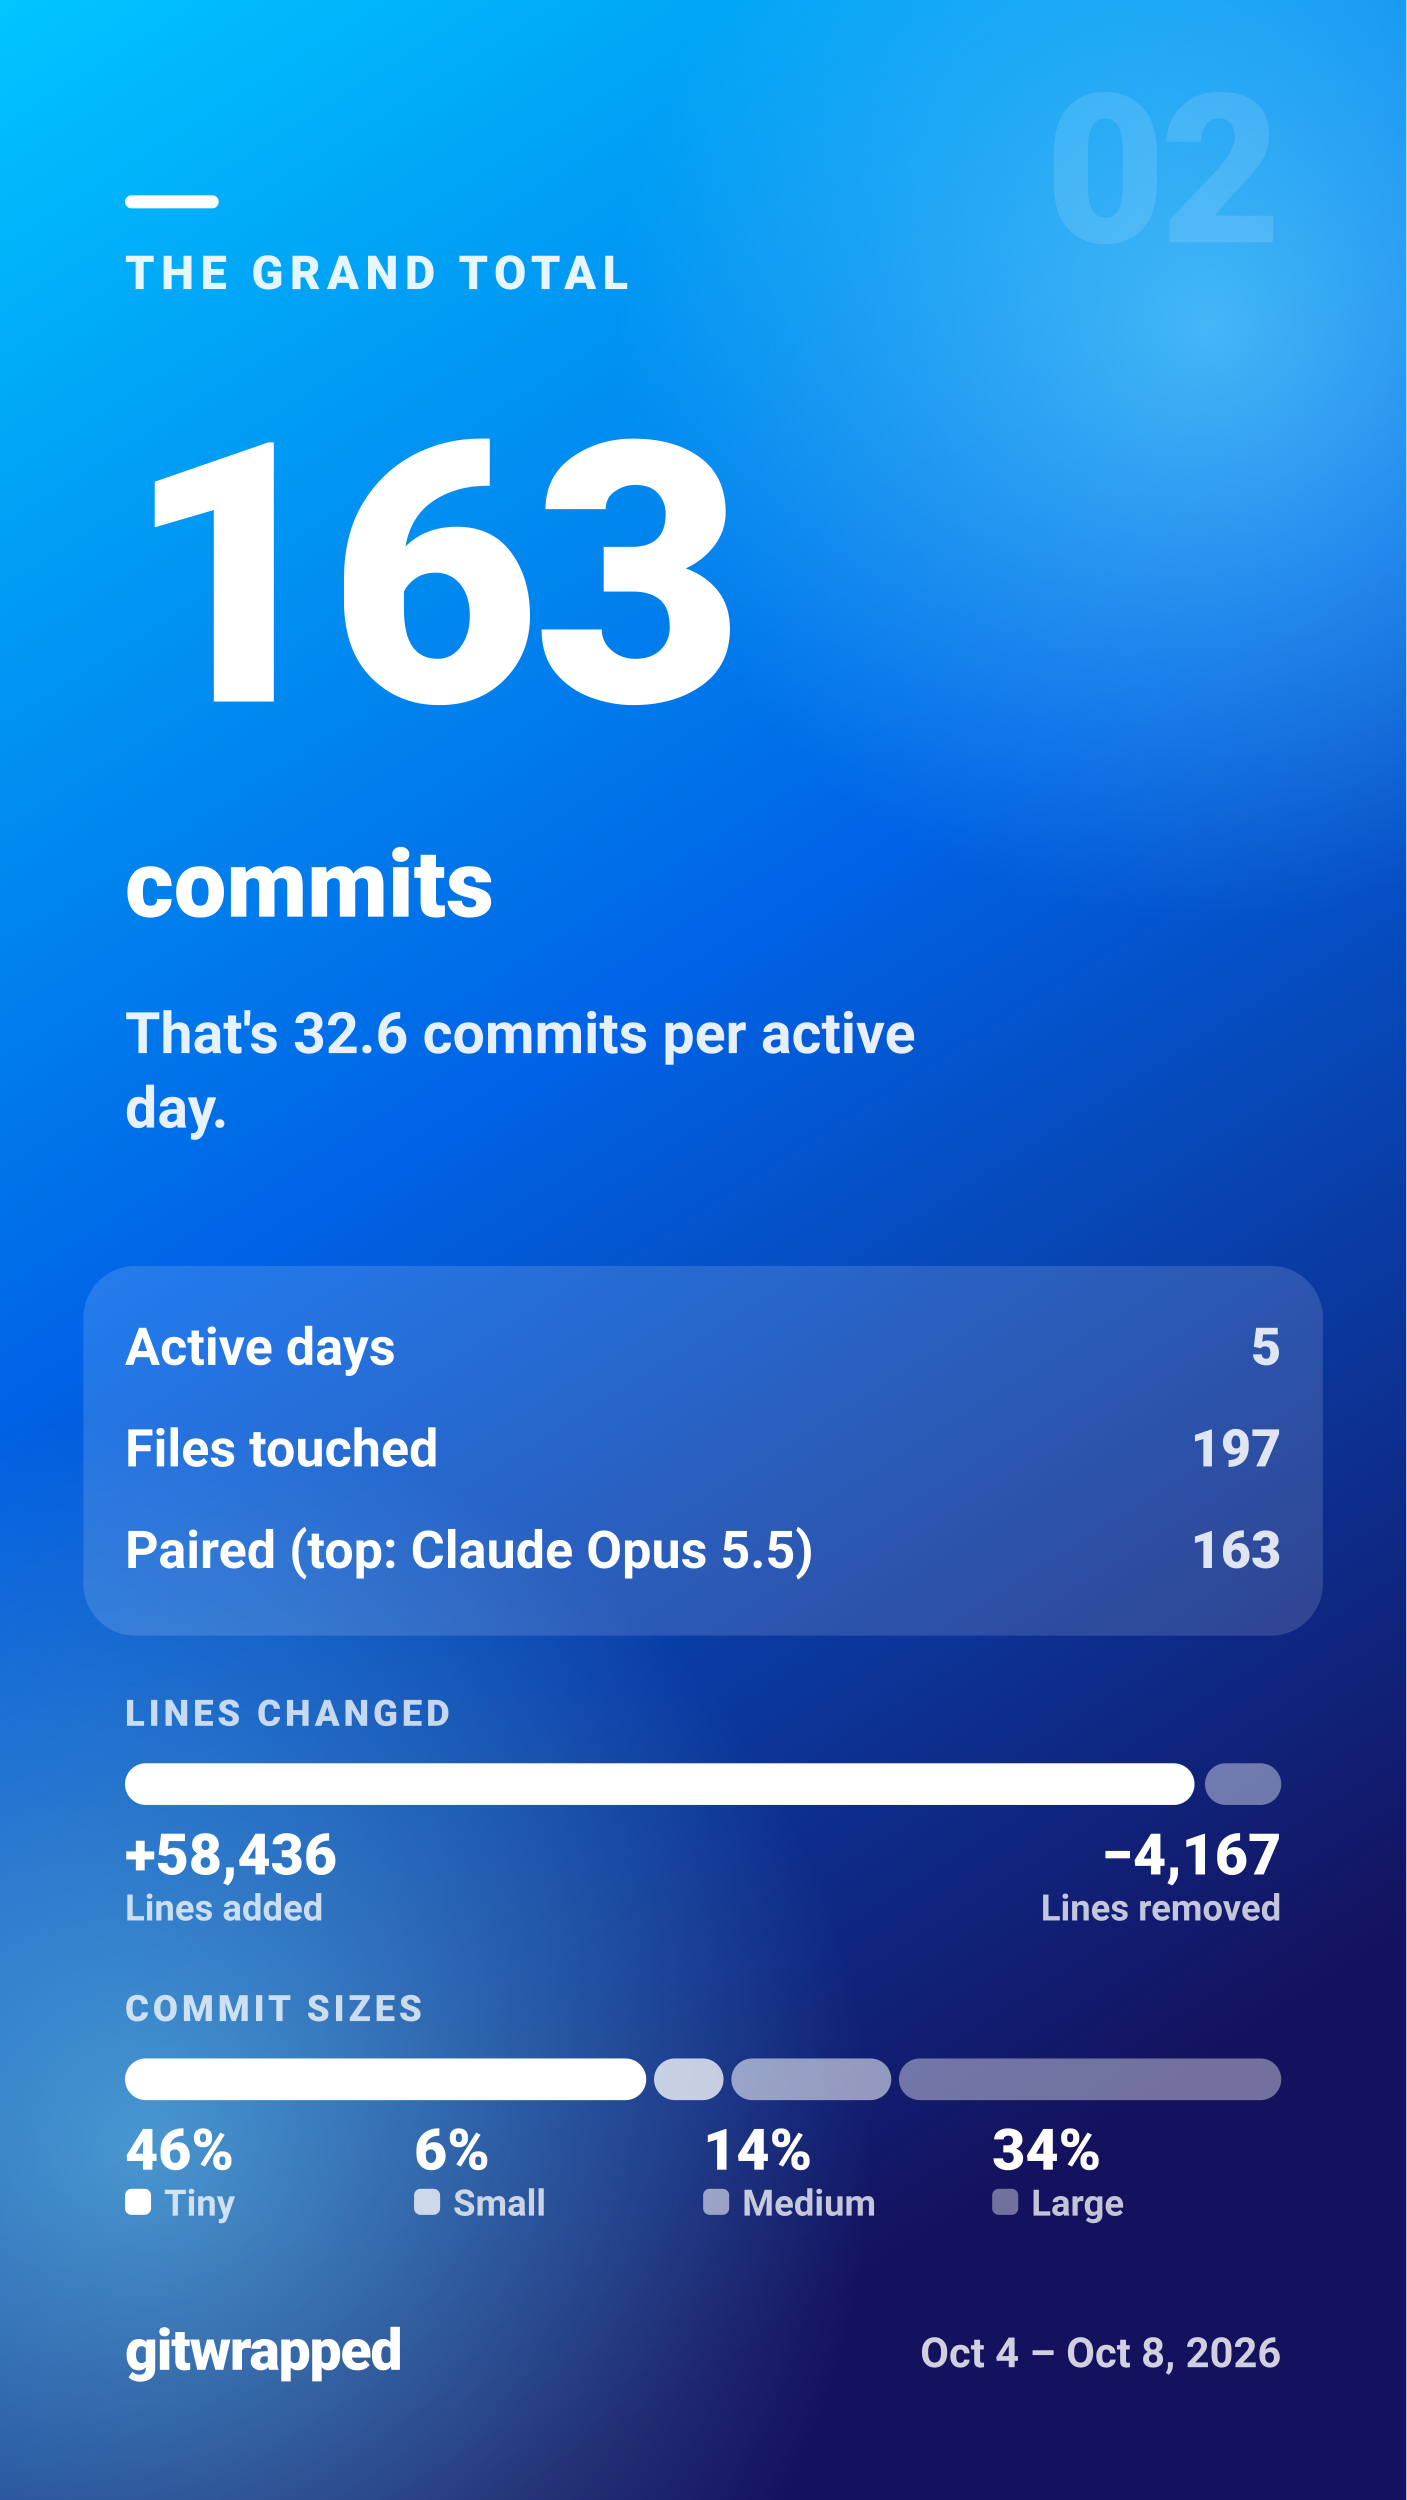
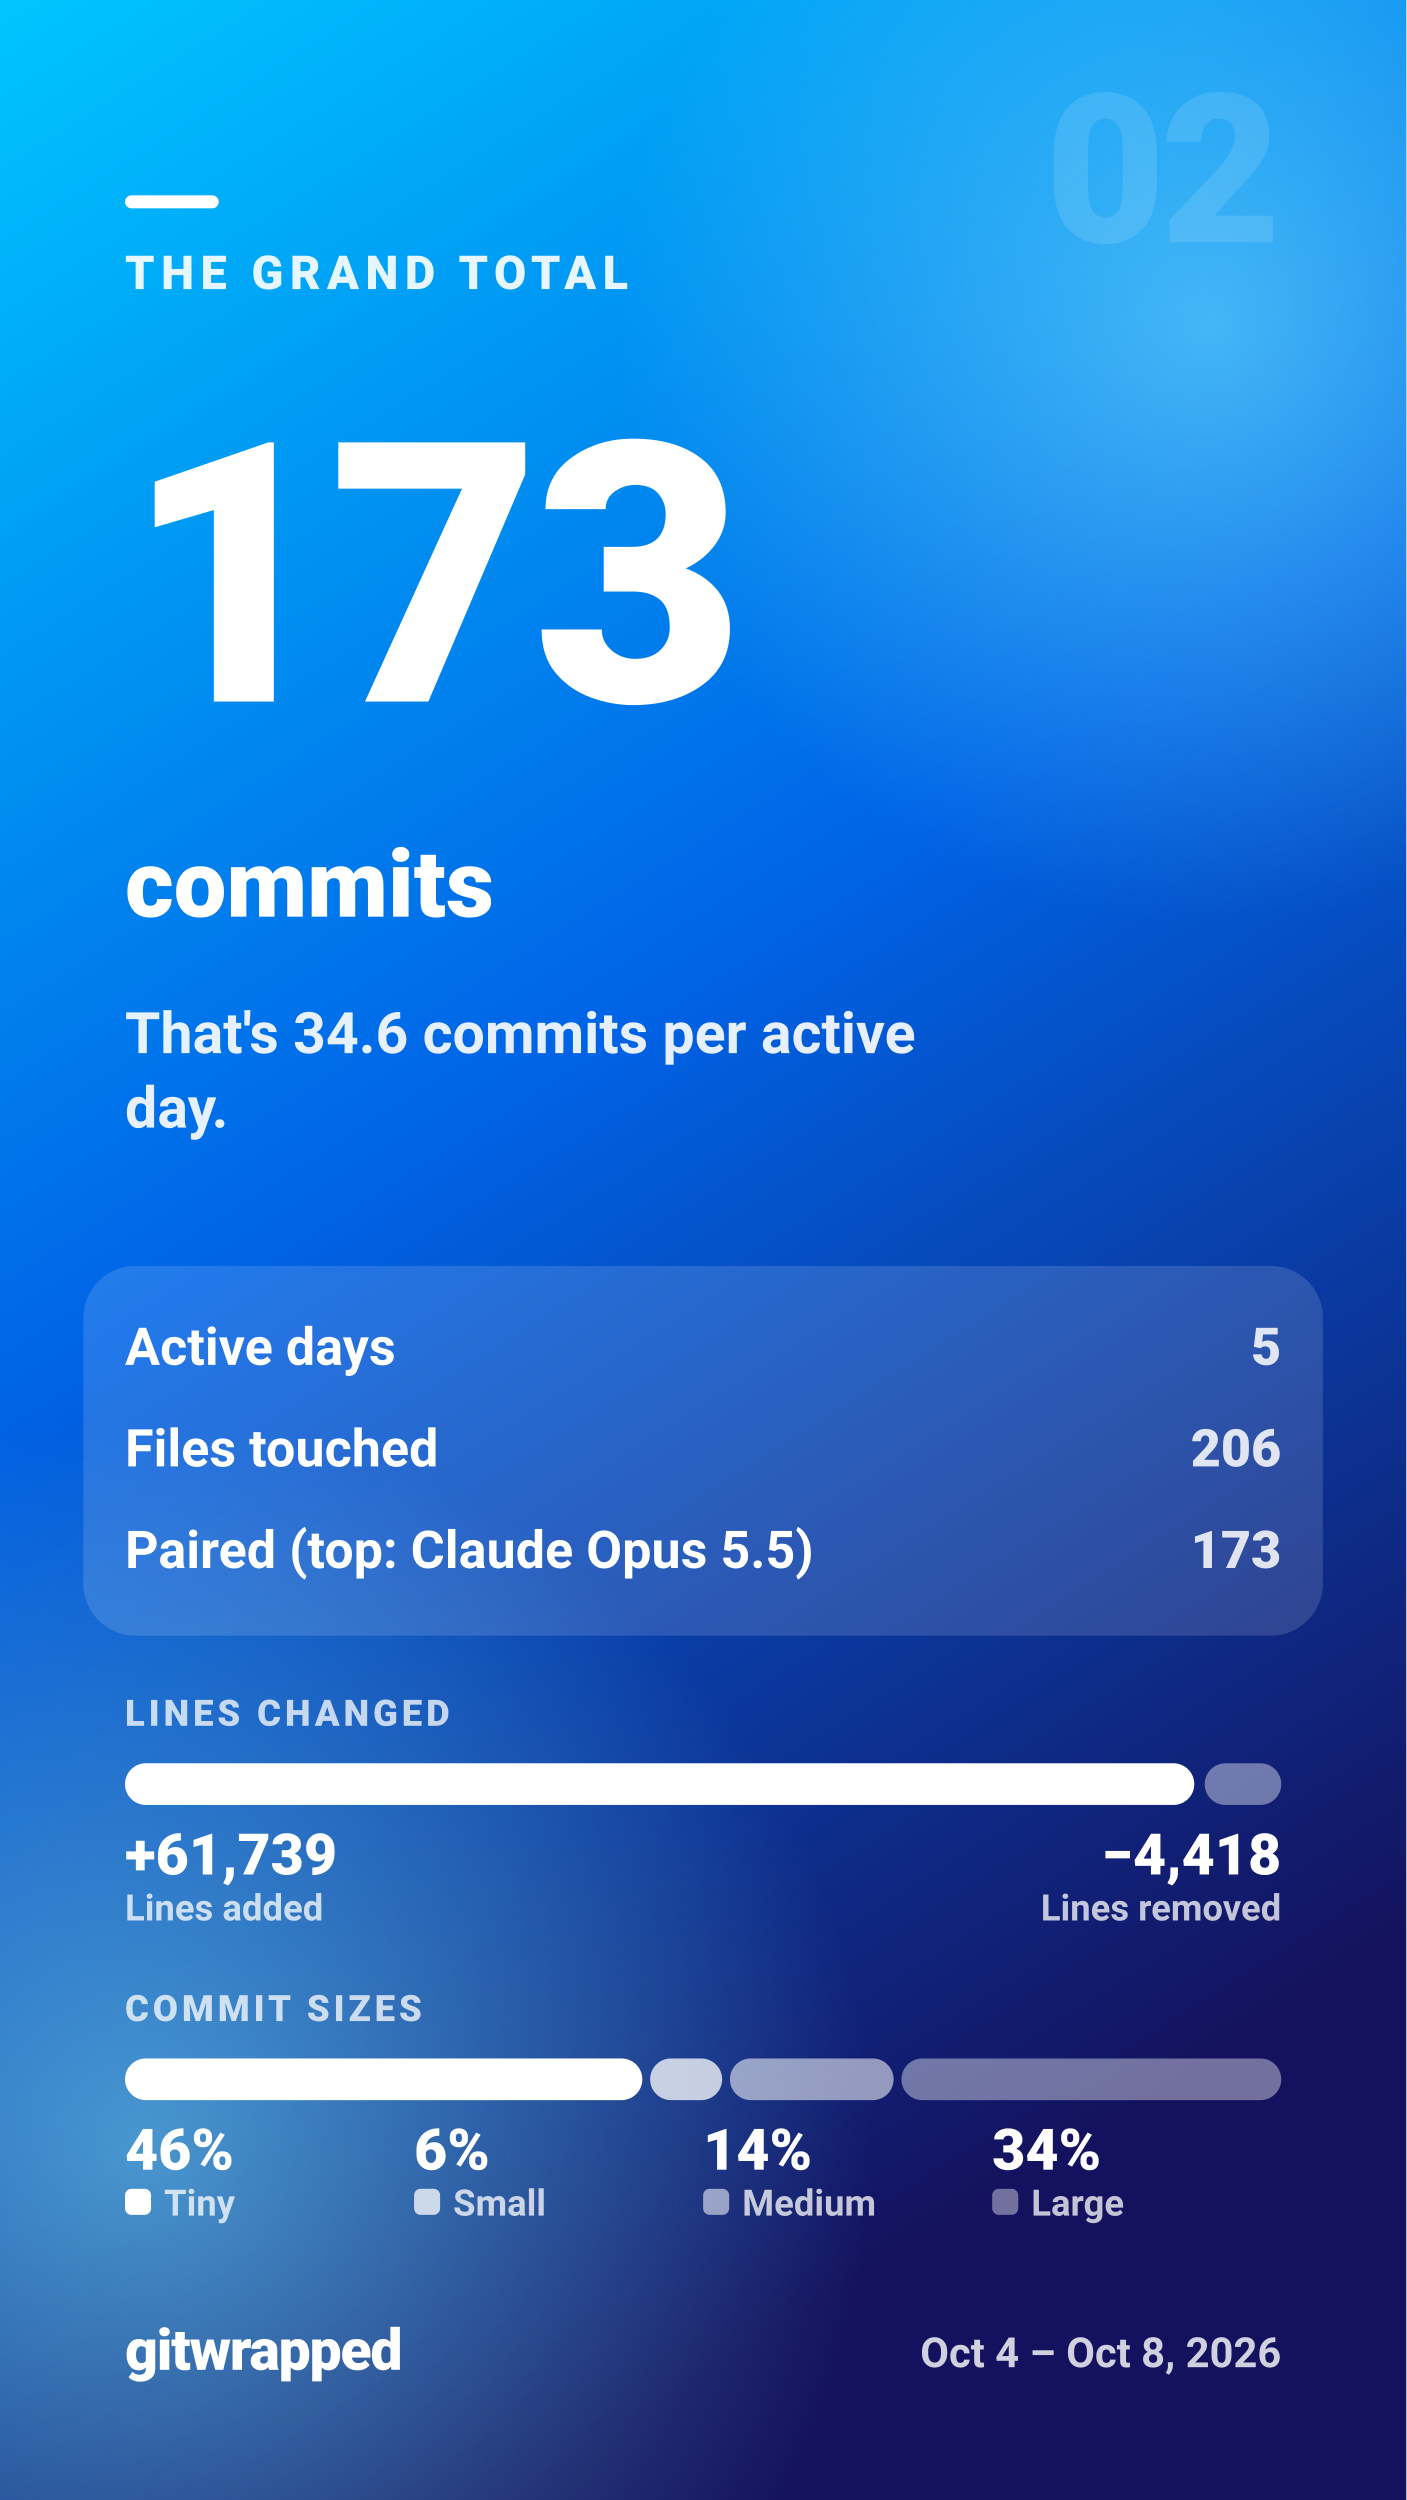
- <svg xmlns="http://www.w3.org/2000/svg" width="1080" height="1920" viewBox="0 0 1080 1920" role="img" aria-label="THE GRAND TOTAL — 163 — commits">
+ <svg xmlns="http://www.w3.org/2000/svg" width="1080" height="1920" viewBox="0 0 1080 1920" role="img" aria-label="THE GRAND TOTAL — 173 — commits">
  <defs>
    <linearGradient id="gw-totals-bg" x1="0" y1="0" x2="0.35" y2="1">
      <stop offset="0.00" stop-color="#00c6ff" />
      <stop offset="0.50" stop-color="#0063e6" />
      <stop offset="1.00" stop-color="#14125e" />
    </linearGradient>
    <radialGradient id="gw-totals-glow">
      <stop offset="0" stop-color="#7ae8ff" stop-opacity="0.55" />
      <stop offset="1" stop-color="#7ae8ff" stop-opacity="0" />
    </radialGradient>
  </defs>
  <rect width="1080" height="1920" fill="url(#gw-totals-bg)" />
  <circle cx="930" cy="250" r="460" fill="url(#gw-totals-glow)" />
  <circle cx="110" cy="1650" r="560" fill="url(#gw-totals-glow)" />
  <g fill="#ffffff" font-family="system-ui, -apple-system, 'Segoe UI', Roboto, Helvetica, Arial, sans-serif">
    <text x="984" y="186" font-size="160" font-weight="900" fill-opacity="0.12" text-anchor="end" letter-spacing="-4">02</text>
    <rect x="96" y="150" width="72" height="10" rx="5" fill="#ffffff" />
    <text x="96" y="222" font-size="36" font-weight="800" fill-opacity="0.9" letter-spacing="5">THE GRAND TOTAL</text>
-     <text x="96" y="538.8" font-size="280" font-weight="900" letter-spacing="-5.6">163</text>
+     <text x="96" y="538.8" font-size="280" font-weight="900" letter-spacing="-5.6">173</text>
    <text x="96" y="704" font-size="72" font-weight="800">commits</text>
-     <text x="96" y="808.8" font-size="44" font-weight="600" fill-opacity="0.9">That's 32.6 commits per active</text>
+     <text x="96" y="808.8" font-size="44" font-weight="600" fill-opacity="0.9">That's 34.6 commits per active</text>
    <text x="96" y="866" font-size="44" font-weight="600" fill-opacity="0.9">day.</text>
    <rect x="64" y="972.2" width="952" height="284" rx="40" fill="#ffffff" fill-opacity="0.14" />
    <text x="96" y="1048.2" font-size="40" font-weight="700">Active days</text>
    <text x="984" y="1048.2" font-size="40" font-weight="800" fill-opacity="0.85" text-anchor="end">5</text>
    <text x="96" y="1126.2" font-size="40" font-weight="700">Files touched</text>
-     <text x="984" y="1126.2" font-size="40" font-weight="800" fill-opacity="0.85" text-anchor="end">197</text>
+     <text x="984" y="1126.2" font-size="40" font-weight="800" fill-opacity="0.85" text-anchor="end">206</text>
    <text x="96" y="1204.2" font-size="40" font-weight="700">Paired (top: Claude Opus 5.5)</text>
-     <text x="984" y="1204.2" font-size="40" font-weight="800" fill-opacity="0.85" text-anchor="end">163</text>
+     <text x="984" y="1204.2" font-size="40" font-weight="800" fill-opacity="0.85" text-anchor="end">173</text>
    <text x="96" y="1325.4" font-size="28" font-weight="800" fill-opacity="0.75" letter-spacing="3">LINES CHANGED</text>
-     <rect x="96" y="1354.2" width="821.4" height="32" rx="16" />
-     <rect x="925.4" y="1354.2" width="58.6" height="32" rx="16" fill-opacity="0.4" />
+     <rect x="96" y="1354.2" width="821.2" height="32" rx="16" />
+     <rect x="925.2" y="1354.2" width="58.8" height="32" rx="16" fill-opacity="0.4" />
    <text x="96" y="1474.9" font-size="28" font-weight="700" fill-opacity="0.75">Lines added</text>
-     <text x="96" y="1439.6" font-size="44" font-weight="900">+58,436</text>
+     <text x="96" y="1439.6" font-size="44" font-weight="900">+61,739</text>
    <text x="984" y="1474.9" font-size="28" font-weight="700" fill-opacity="0.75" text-anchor="end">Lines removed</text>
-     <text x="984" y="1439.6" font-size="44" font-weight="900" text-anchor="end">−4,167</text>
+     <text x="984" y="1439.6" font-size="44" font-weight="900" text-anchor="end">−4,418</text>
    <text x="96" y="1552.2" font-size="28" font-weight="800" fill-opacity="0.75" letter-spacing="3">COMMIT SIZES</text>
-     <rect x="96" y="1580.9" width="400.3" height="32" rx="16" />
-     <rect x="502.3" y="1580.9" width="53.4" height="32" rx="16" fill-opacity="0.75" />
-     <rect x="561.7" y="1580.9" width="122.8" height="32" rx="16" fill-opacity="0.55" />
-     <rect x="690.4" y="1580.9" width="293.6" height="32" rx="16" fill-opacity="0.4" />
+     <rect x="96" y="1580.9" width="397.3" height="32" rx="16" />
+     <rect x="499.3" y="1580.9" width="55.3" height="32" rx="16" fill-opacity="0.75" />
+     <rect x="560.6" y="1580.9" width="125.7" height="32" rx="16" fill-opacity="0.55" />
+     <rect x="692.3" y="1580.9" width="291.7" height="32" rx="16" fill-opacity="0.4" />
    <g>
      <text x="96" y="1666.3" font-size="44" font-weight="900">46%</text>
      <rect x="96" y="1681" width="20" height="20" rx="5" />
      <text x="126" y="1701.6" font-size="28" font-weight="700" fill-opacity="0.75">Tiny</text>
    </g>
    <g>
      <text x="318" y="1666.3" font-size="44" font-weight="900">6%</text>
      <rect x="318" y="1681" width="20" height="20" rx="5" fill-opacity="0.75" />
      <text x="348" y="1701.6" font-size="28" font-weight="700" fill-opacity="0.75">Small</text>
    </g>
    <g>
      <text x="540" y="1666.3" font-size="44" font-weight="900">14%</text>
      <rect x="540" y="1681" width="20" height="20" rx="5" fill-opacity="0.55" />
      <text x="570" y="1701.6" font-size="28" font-weight="700" fill-opacity="0.75">Medium</text>
    </g>
    <g>
      <text x="762" y="1666.3" font-size="44" font-weight="900">34%</text>
      <rect x="762" y="1681" width="20" height="20" rx="5" fill-opacity="0.4" />
      <text x="792" y="1701.6" font-size="28" font-weight="700" fill-opacity="0.75">Large</text>
    </g>
    <text x="96" y="1820" font-size="44" font-weight="900" letter-spacing="-1">gitwrapped</text>
    <text x="984" y="1818" font-size="32" font-weight="600" fill-opacity="0.8" text-anchor="end">Oct 4 – Oct 8, 2026</text>
  </g>
</svg>
